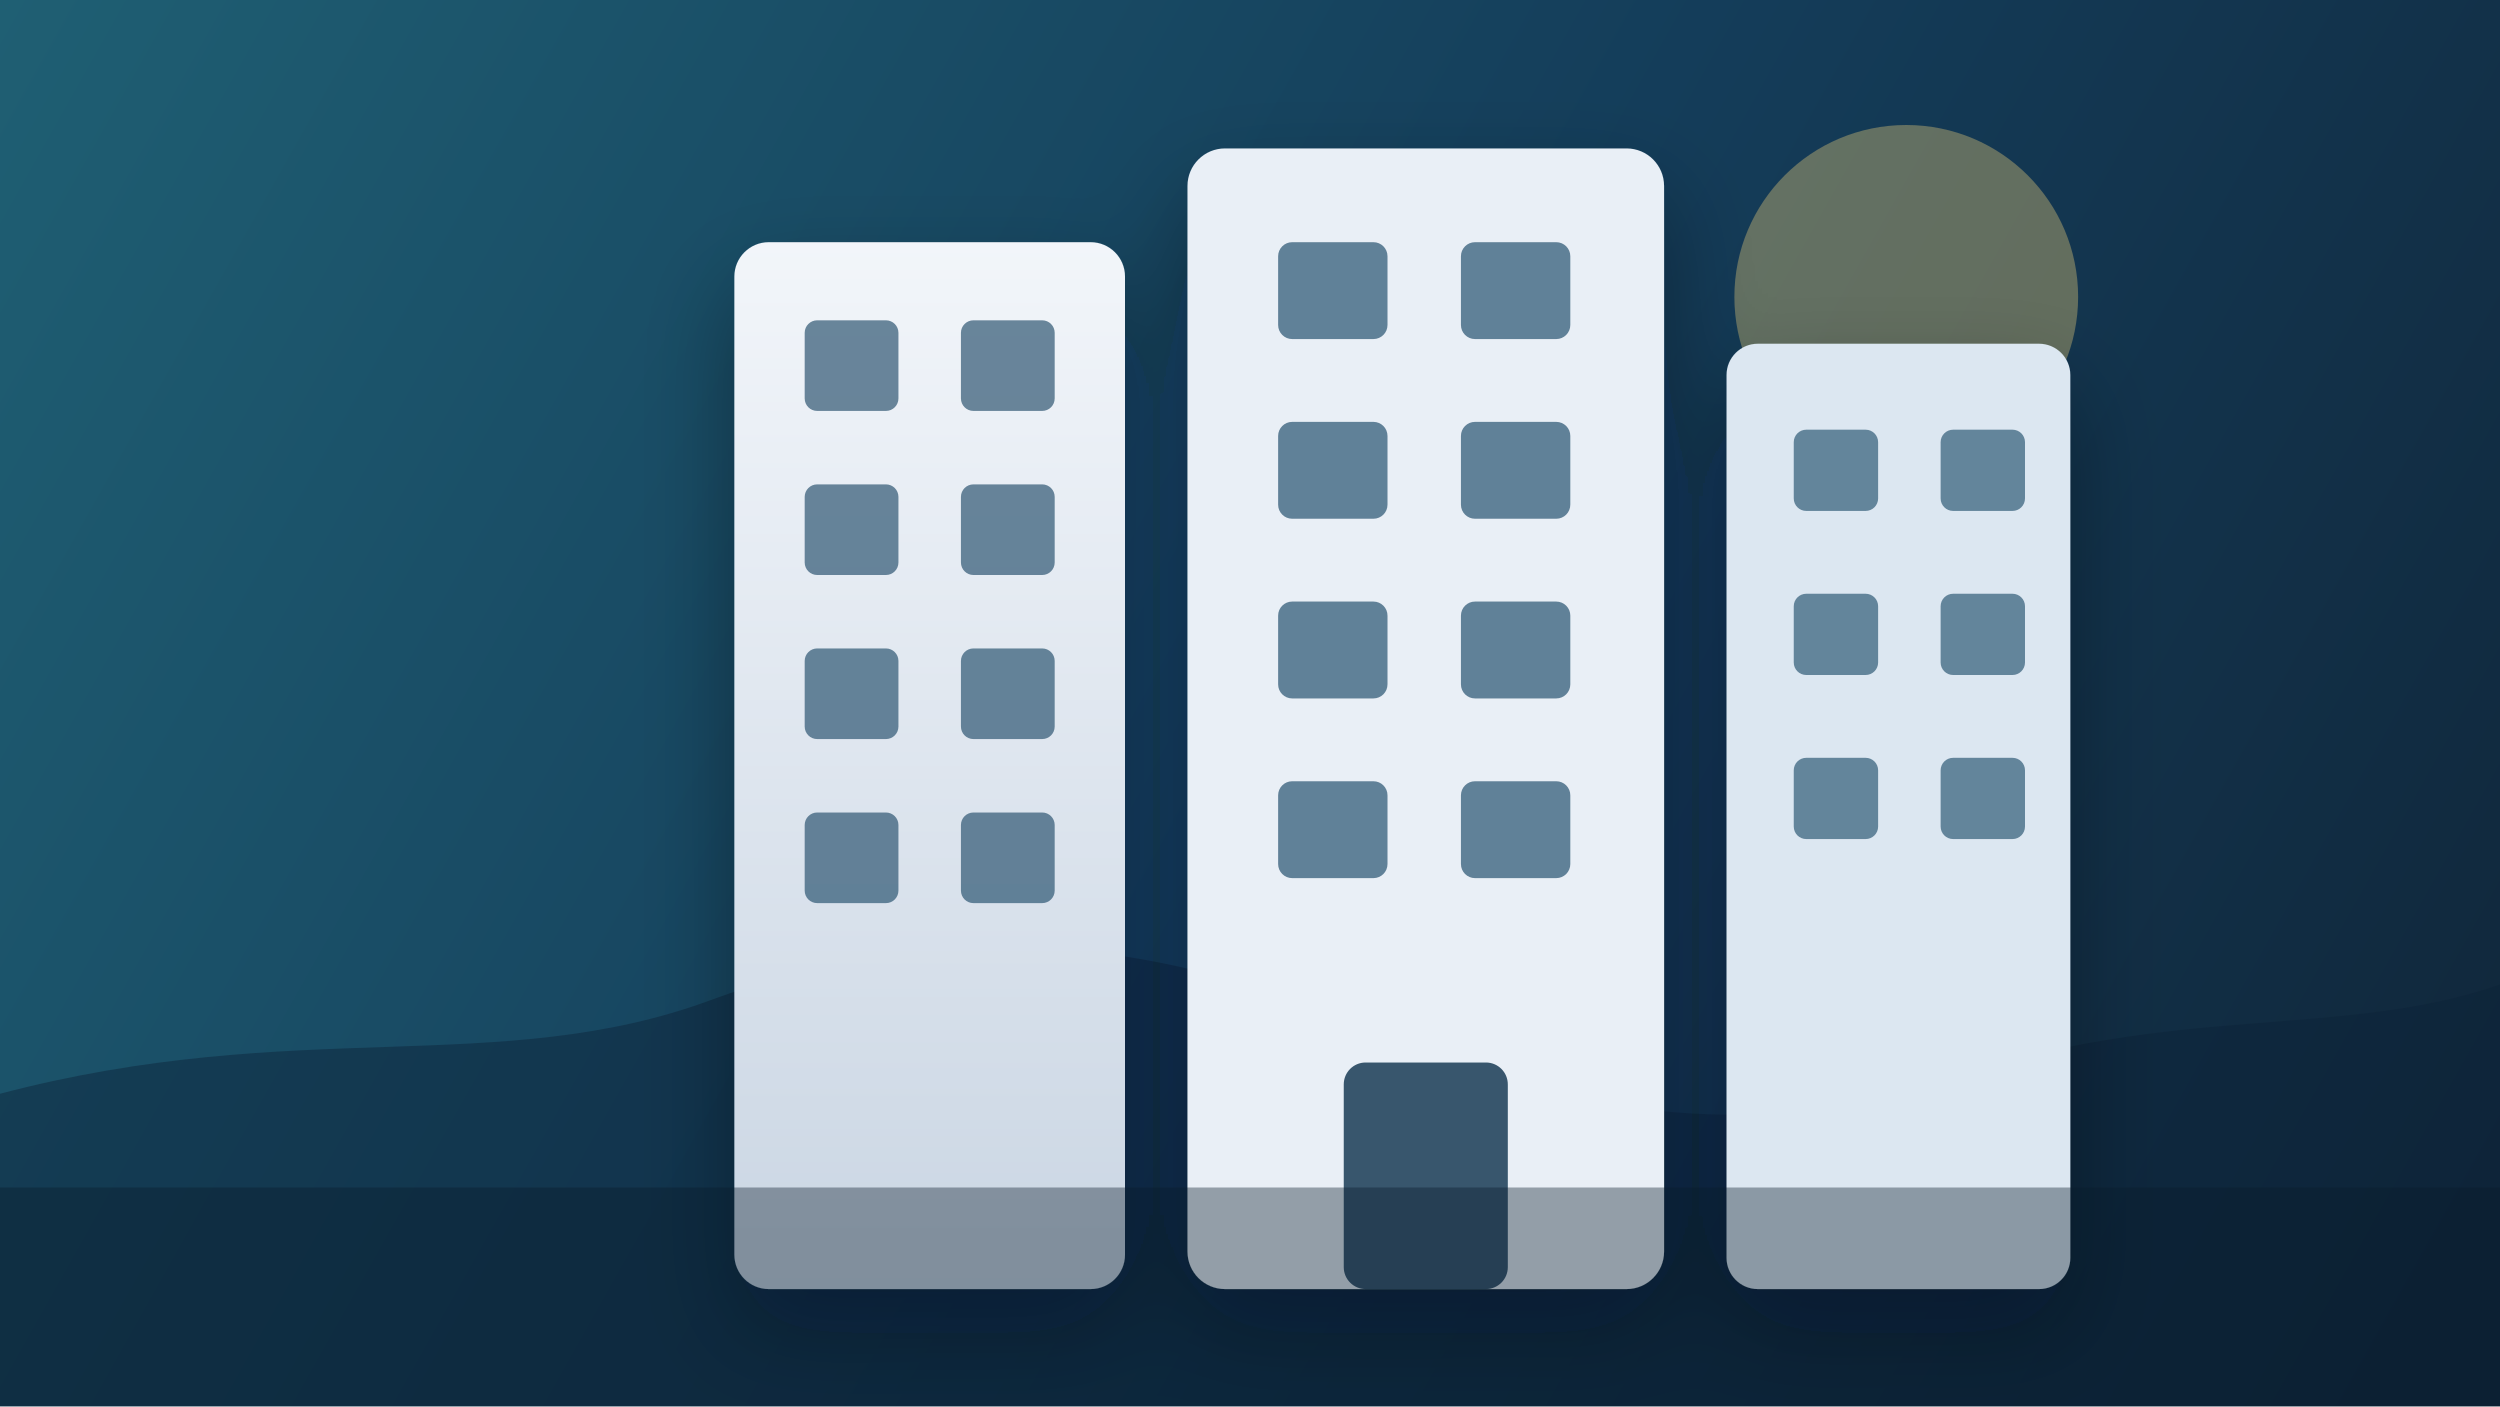
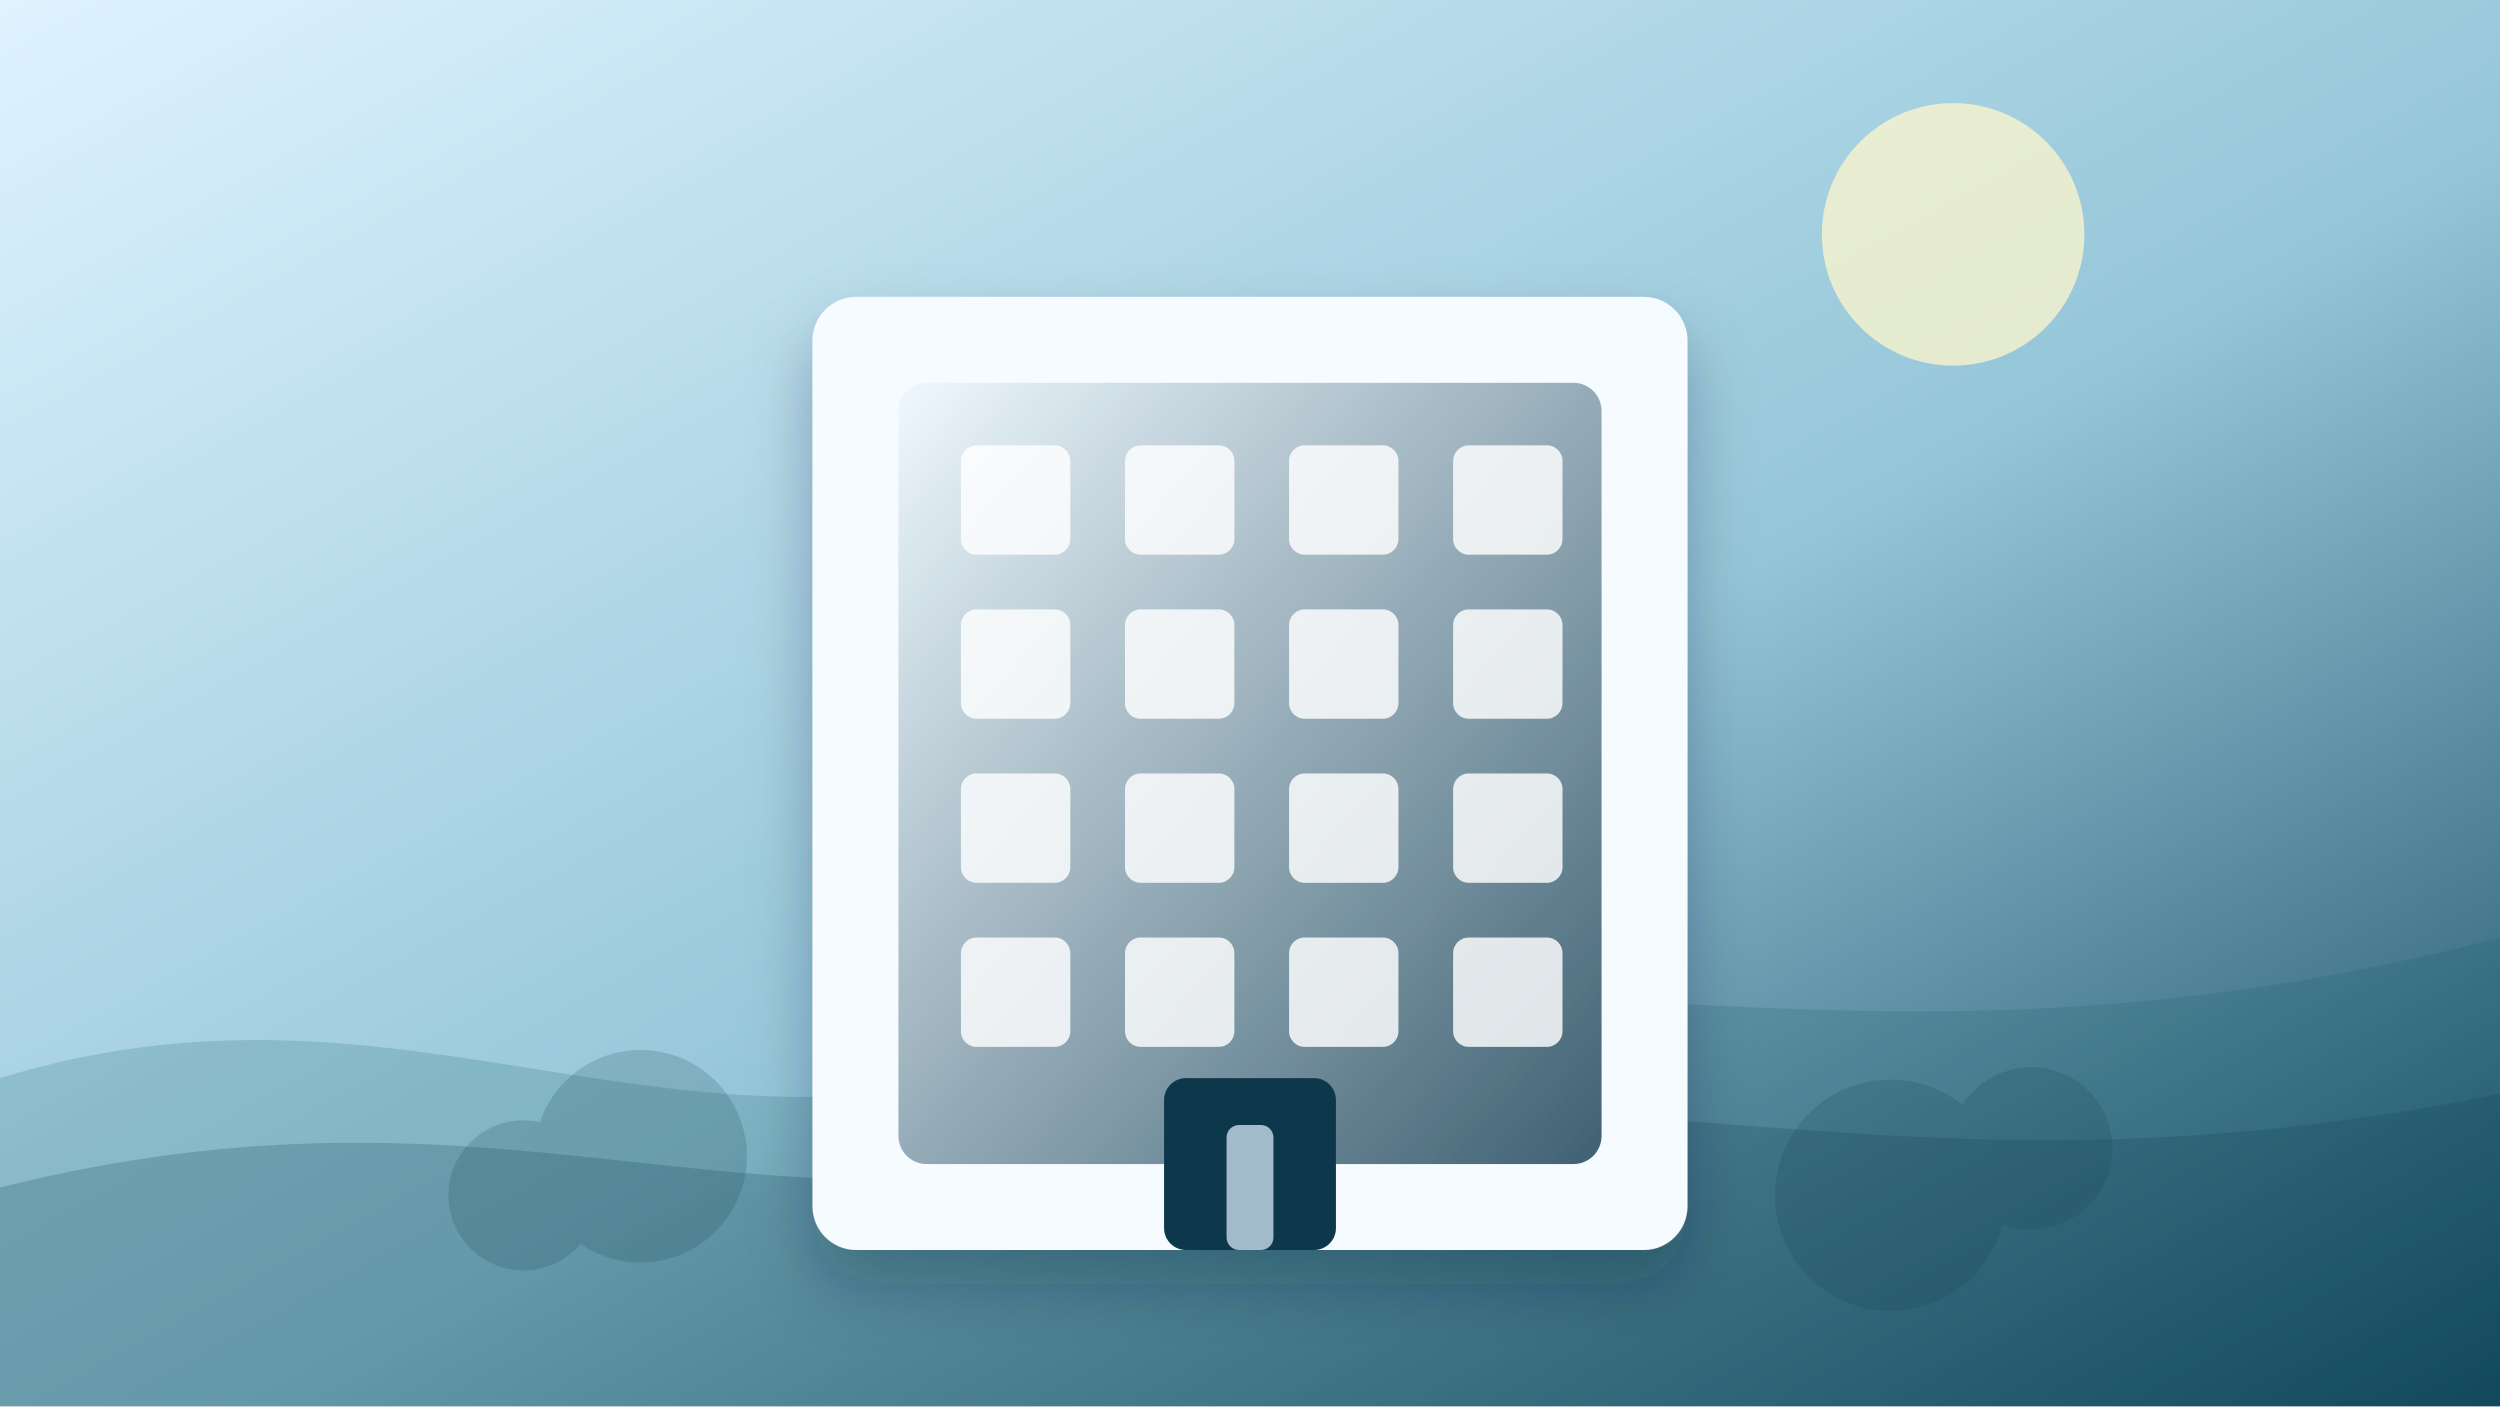
- <svg xmlns="http://www.w3.org/2000/svg" width="1600" height="900" viewBox="0 0 1600 900" fill="none">
+ <svg xmlns="http://www.w3.org/2000/svg" width="1600" height="900" viewBox="0 0 1600 900">
  <defs>
-     <linearGradient id="sky" x1="0" y1="0" x2="1600" y2="900" gradientUnits="userSpaceOnUse">
-       <stop stop-color="#1f5f73" />
-       <stop offset="0.52" stop-color="#143D5A" />
-       <stop offset="1" stop-color="#102538" />
+     <linearGradient id="sky" x1="0" y1="0" x2="1" y2="1">
+       <stop offset="0" stop-color="#dff3ff" />
+       <stop offset="0.55" stop-color="#94c6d8" />
+       <stop offset="1" stop-color="#154860" />
    </linearGradient>
-     <linearGradient id="tower" x1="0" y1="120" x2="0" y2="860" gradientUnits="userSpaceOnUse">
-       <stop stop-color="#F4F7FB" />
-       <stop offset="1" stop-color="#C8D4E2" />
+     <linearGradient id="glass" x1="0" y1="0" x2="1" y2="1">
+       <stop offset="0" stop-color="#eff8ff" stop-opacity="0.94" />
+       <stop offset="1" stop-color="#224a5d" stop-opacity="0.9" />
    </linearGradient>
-     <filter id="shadow" x="-50" y="-50" width="1700" height="1000" filterUnits="userSpaceOnUse" color-interpolation-filters="sRGB">
-       <feDropShadow dx="0" dy="28" stdDeviation="30" flood-color="#061320" flood-opacity="0.35" />
+     <filter id="shadow" x="-20%" y="-20%" width="140%" height="140%">
+       <feDropShadow dx="0" dy="22" stdDeviation="20" flood-color="#0c2433" flood-opacity="0.28" />
    </filter>
  </defs>
  <rect width="1600" height="900" fill="url(#sky)" />
-   <circle cx="1220" cy="190" r="110" fill="#F8D67C" opacity="0.35" />
-   <path d="M0 700C190 650 320 690 455 640C585 592 725 595 850 650C978 706 1110 738 1250 690C1390 642 1500 665 1600 630V900H0V700Z" fill="#0C2237" opacity="0.45" />
+   <circle cx="1250" cy="150" r="84" fill="#fff7cc" opacity="0.75" />
+   <path d="M0 690 C260 610 430 760 680 675 C960 580 1180 710 1600 600 L1600 900 L0 900Z" fill="#0e5a5e" opacity="0.18" />
+   <path d="M0 760 C320 680 470 800 740 735 C1020 665 1210 780 1600 700 L1600 900 L0 900Z" fill="#0d3f51" opacity="0.22" />
  <g filter="url(#shadow)">
-     <rect x="470" y="155" width="250" height="670" rx="22" fill="url(#tower)" />
-     <rect x="760" y="95" width="305" height="730" rx="24" fill="#E9EFF6" />
-     <rect x="1105" y="220" width="220" height="605" rx="20" fill="#DCE7F1" />
-     <rect x="515" y="205" width="60" height="58" rx="8" fill="#335A76" opacity="0.72" />
-     <rect x="615" y="205" width="60" height="58" rx="8" fill="#335A76" opacity="0.72" />
-     <rect x="515" y="310" width="60" height="58" rx="8" fill="#335A76" opacity="0.72" />
-     <rect x="615" y="310" width="60" height="58" rx="8" fill="#335A76" opacity="0.72" />
-     <rect x="515" y="415" width="60" height="58" rx="8" fill="#335A76" opacity="0.72" />
-     <rect x="615" y="415" width="60" height="58" rx="8" fill="#335A76" opacity="0.72" />
-     <rect x="515" y="520" width="60" height="58" rx="8" fill="#335A76" opacity="0.72" />
-     <rect x="615" y="520" width="60" height="58" rx="8" fill="#335A76" opacity="0.72" />
-     <rect x="818" y="155" width="70" height="62" rx="9" fill="#345C78" opacity="0.75" />
-     <rect x="935" y="155" width="70" height="62" rx="9" fill="#345C78" opacity="0.75" />
-     <rect x="818" y="270" width="70" height="62" rx="9" fill="#345C78" opacity="0.75" />
-     <rect x="935" y="270" width="70" height="62" rx="9" fill="#345C78" opacity="0.75" />
-     <rect x="818" y="385" width="70" height="62" rx="9" fill="#345C78" opacity="0.75" />
-     <rect x="935" y="385" width="70" height="62" rx="9" fill="#345C78" opacity="0.75" />
-     <rect x="818" y="500" width="70" height="62" rx="9" fill="#345C78" opacity="0.75" />
-     <rect x="935" y="500" width="70" height="62" rx="9" fill="#345C78" opacity="0.75" />
-     <rect x="1148" y="275" width="54" height="52" rx="8" fill="#355F7A" opacity="0.72" />
-     <rect x="1242" y="275" width="54" height="52" rx="8" fill="#355F7A" opacity="0.72" />
-     <rect x="1148" y="380" width="54" height="52" rx="8" fill="#355F7A" opacity="0.72" />
-     <rect x="1242" y="380" width="54" height="52" rx="8" fill="#355F7A" opacity="0.72" />
-     <rect x="1148" y="485" width="54" height="52" rx="8" fill="#355F7A" opacity="0.72" />
-     <rect x="1242" y="485" width="54" height="52" rx="8" fill="#355F7A" opacity="0.72" />
-     <rect x="860" y="680" width="105" height="145" rx="14" fill="#25465E" opacity="0.9" />
+     <rect x="520" y="190" width="560" height="610" rx="28" fill="#f6fbff" />
+     <rect x="575" y="245" width="450" height="500" rx="18" fill="url(#glass)" opacity="0.96" />
+     <g fill="#ffffff" opacity="0.82">
+       <rect x="615" y="285" width="70" height="70" rx="10" />
+       <rect x="720" y="285" width="70" height="70" rx="10" />
+       <rect x="825" y="285" width="70" height="70" rx="10" />
+       <rect x="930" y="285" width="70" height="70" rx="10" />
+       <rect x="615" y="390" width="70" height="70" rx="10" />
+       <rect x="720" y="390" width="70" height="70" rx="10" />
+       <rect x="825" y="390" width="70" height="70" rx="10" />
+       <rect x="930" y="390" width="70" height="70" rx="10" />
+       <rect x="615" y="495" width="70" height="70" rx="10" />
+       <rect x="720" y="495" width="70" height="70" rx="10" />
+       <rect x="825" y="495" width="70" height="70" rx="10" />
+       <rect x="930" y="495" width="70" height="70" rx="10" />
+       <rect x="615" y="600" width="70" height="70" rx="10" />
+       <rect x="720" y="600" width="70" height="70" rx="10" />
+       <rect x="825" y="600" width="70" height="70" rx="10" />
+       <rect x="930" y="600" width="70" height="70" rx="10" />
+     </g>
+     <rect x="745" y="690" width="110" height="110" rx="14" fill="#11374c" />
+     <rect x="785" y="720" width="30" height="80" rx="8" fill="#dff3ff" opacity="0.7" />
  </g>
-   <rect y="760" width="1600" height="140" fill="#071B2B" opacity="0.38" />
+   <g fill="#0f3b48" opacity="0.18">
+     <circle cx="335" cy="765" r="48" />
+     <circle cx="410" cy="740" r="68" />
+     <circle cx="1210" cy="765" r="74" />
+     <circle cx="1300" cy="735" r="52" />
+   </g>
</svg>
